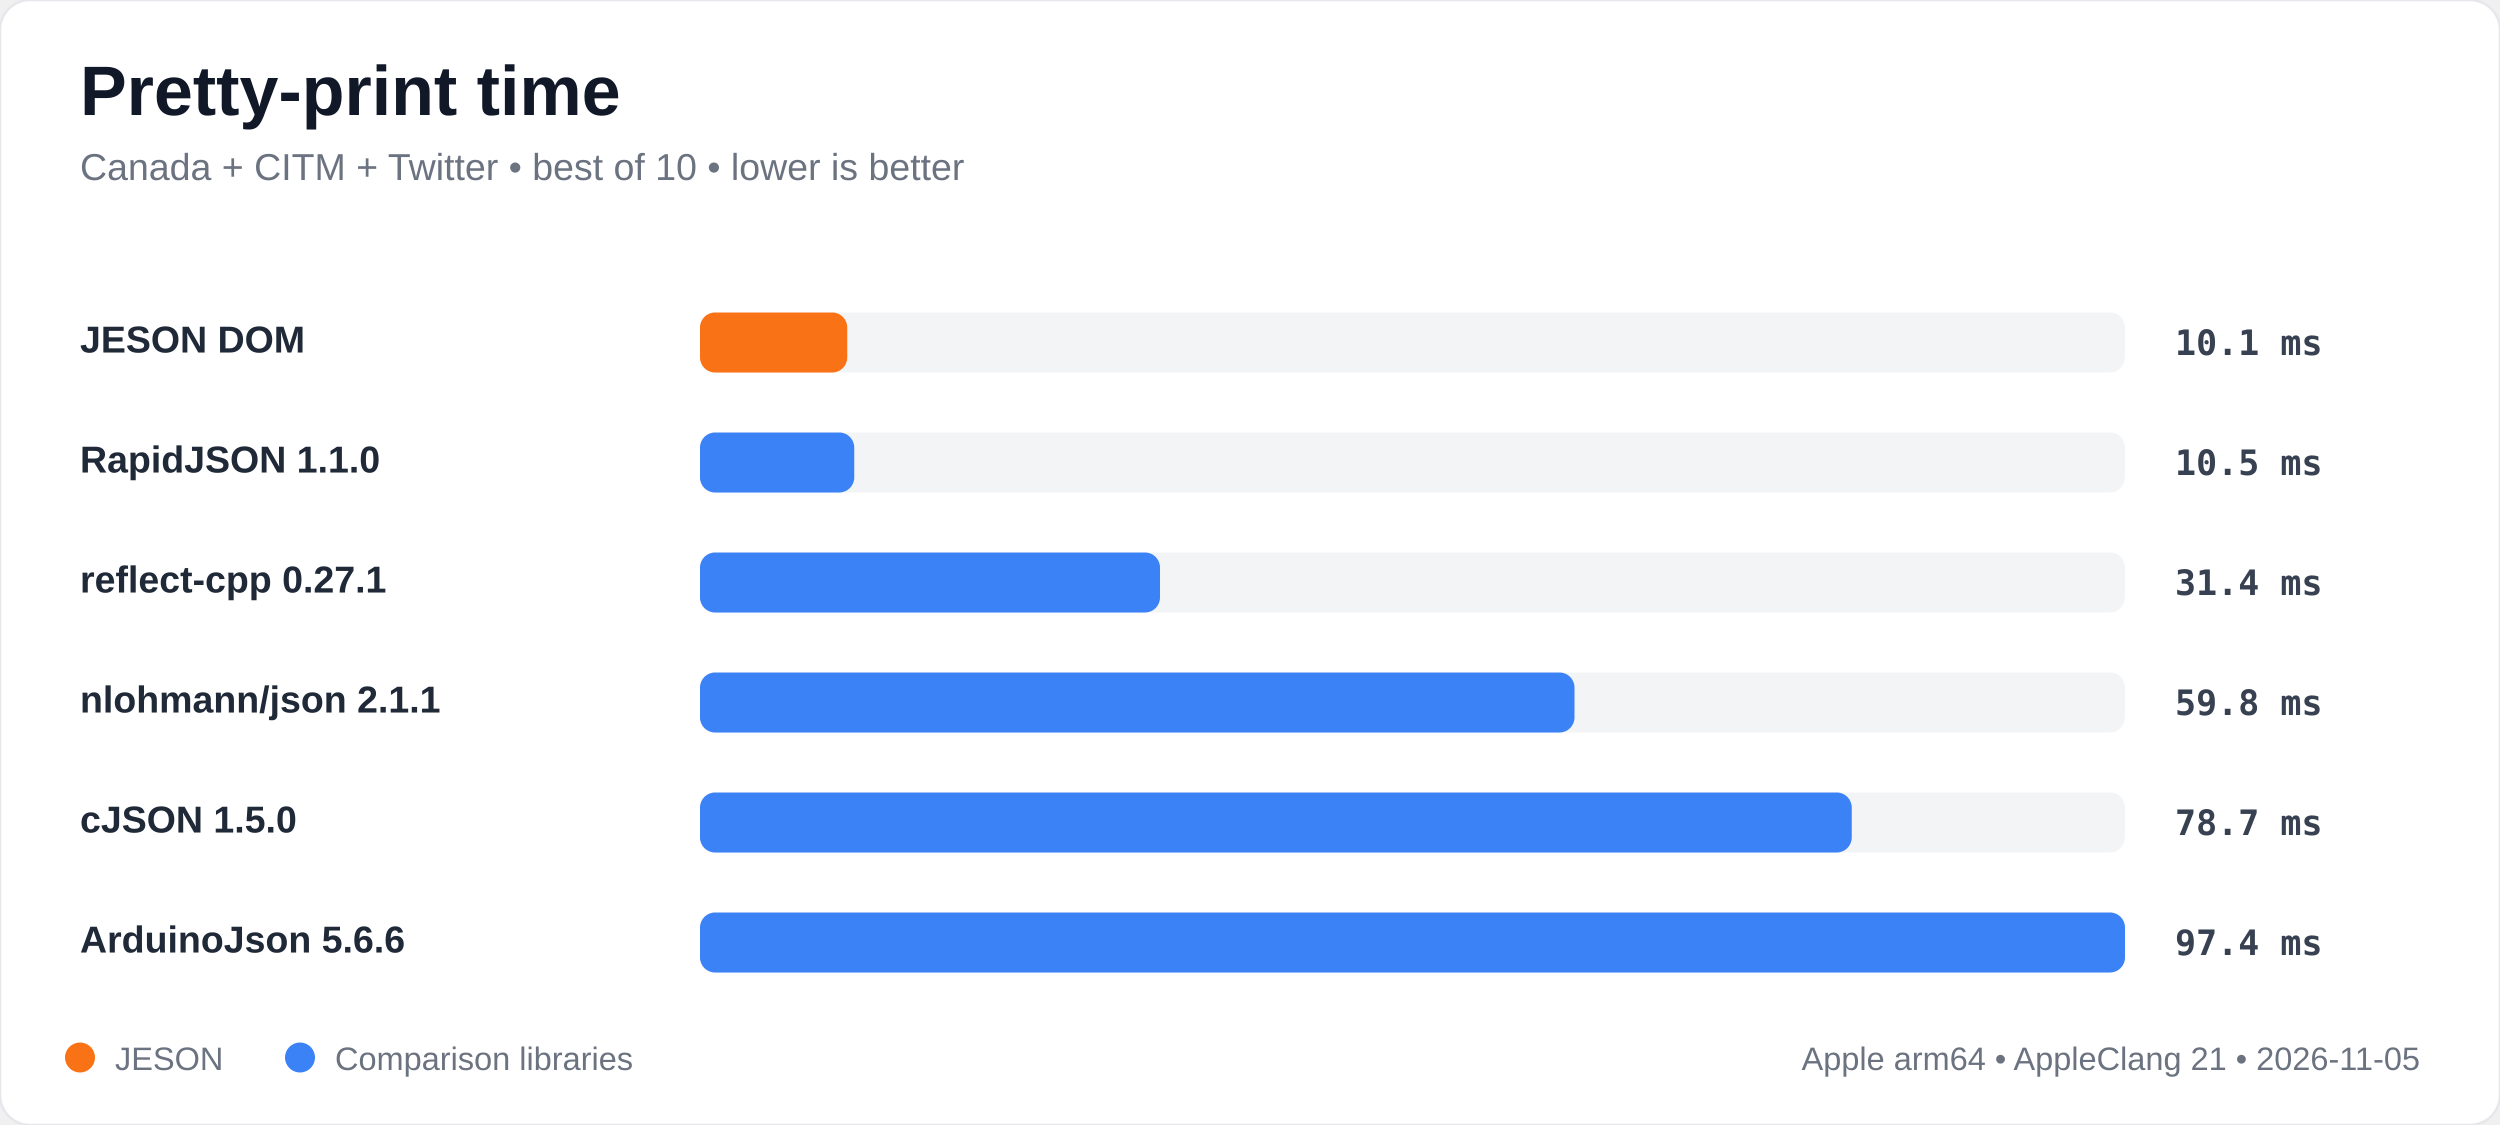
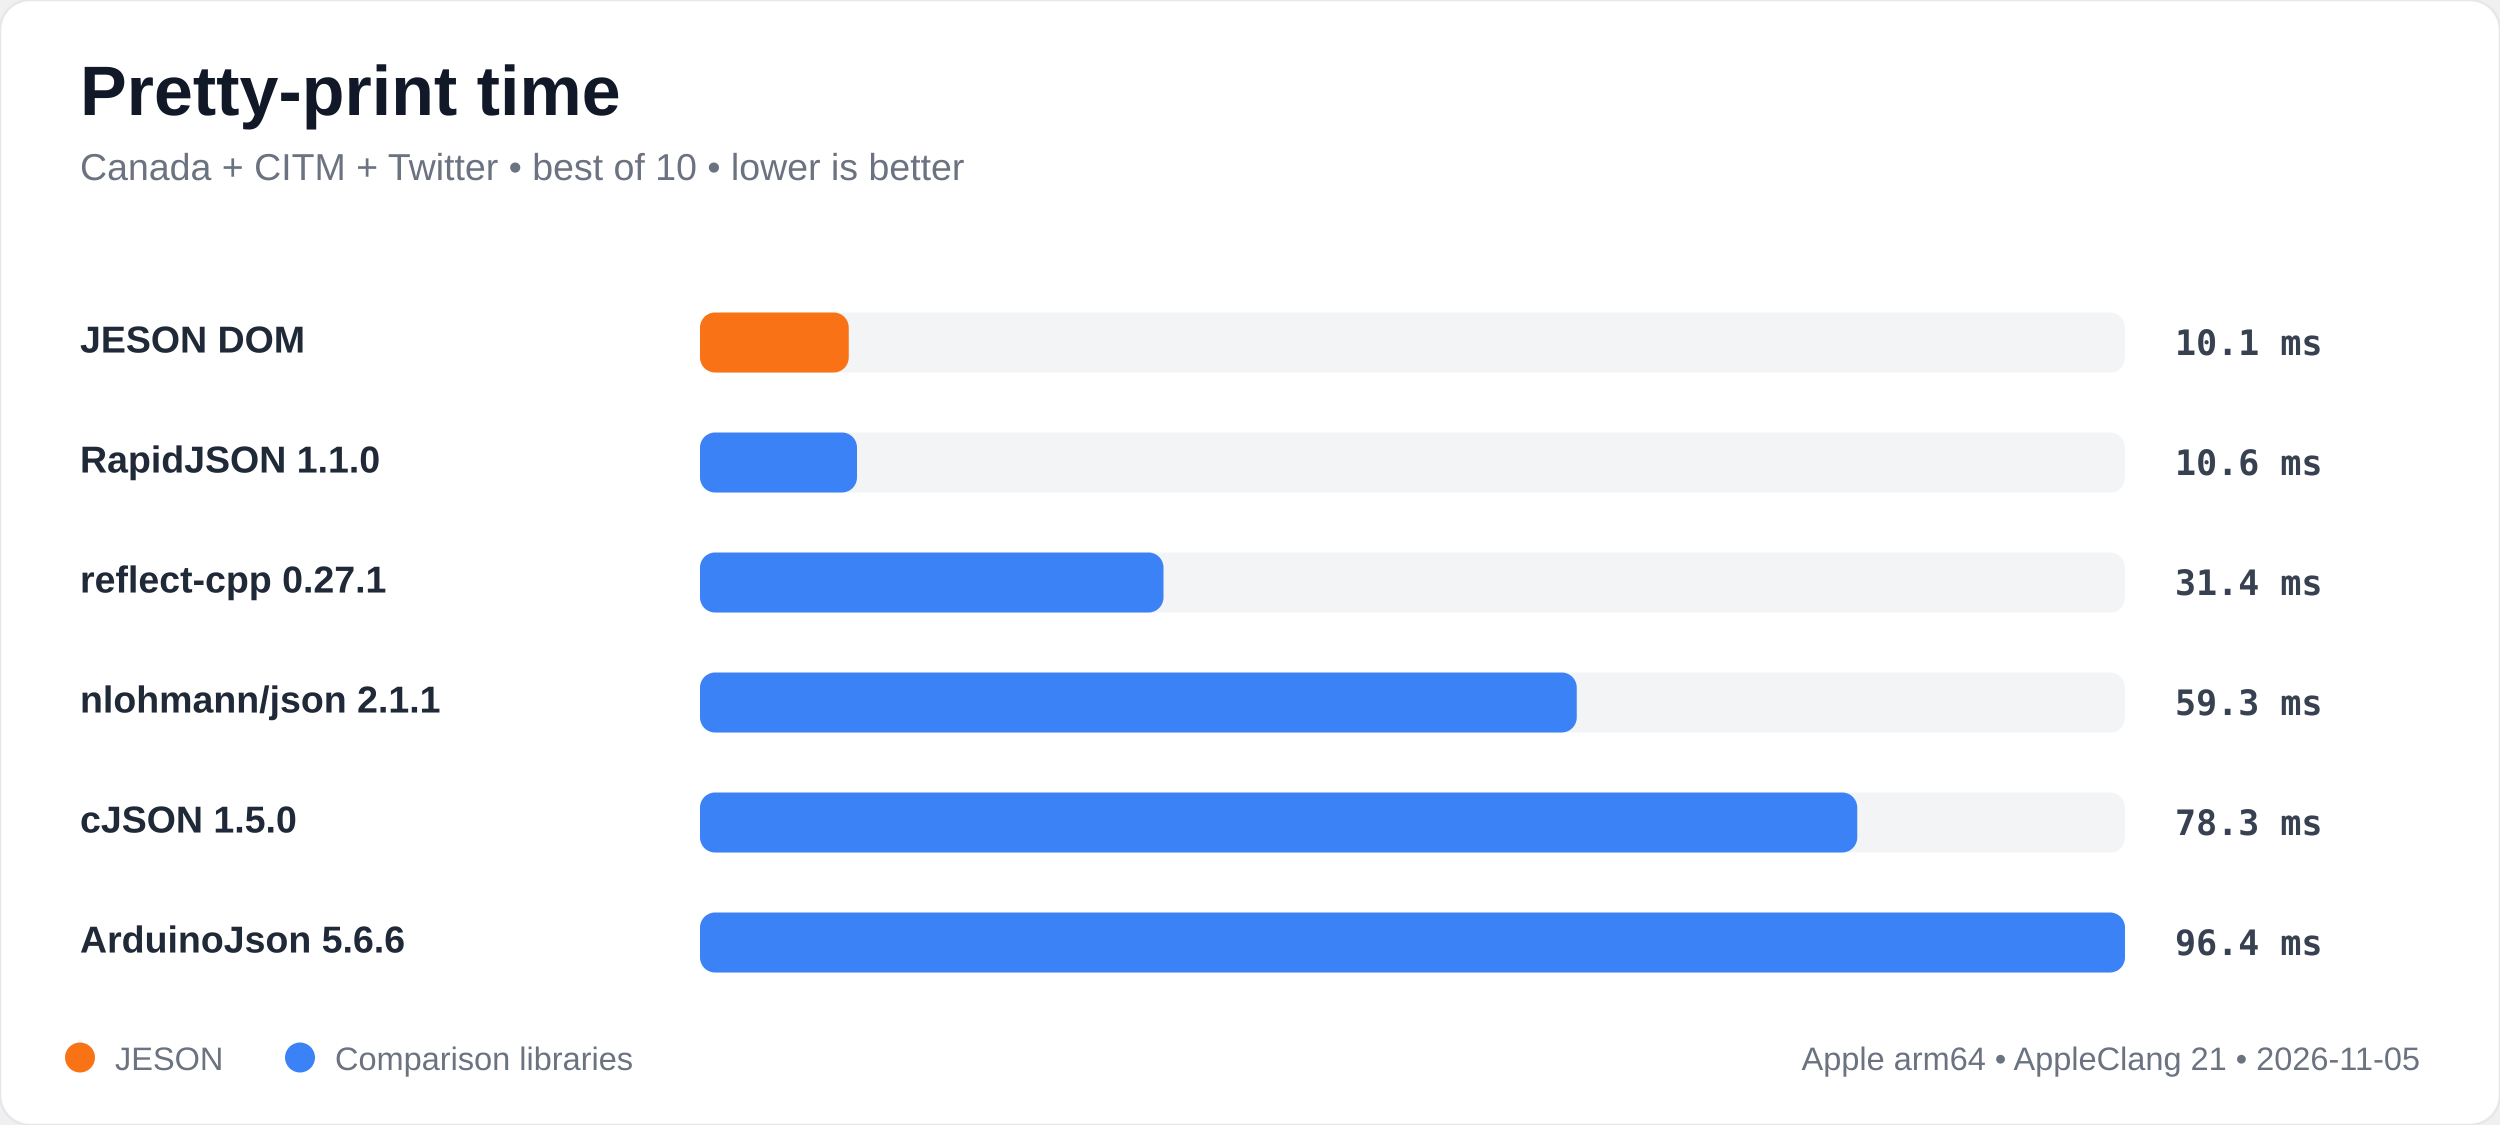
<svg xmlns="http://www.w3.org/2000/svg" viewBox="0 0 1000 450" role="img">
  <rect width="1000" height="450" rx="12" fill="#ffffff" stroke="#e5e7eb" />
  <text x="32" y="46" font-family="Arial, sans-serif" font-size="28" font-weight="700" fill="#111827">Pretty-print time</text>
  <text x="32" y="72" font-family="Arial, sans-serif" font-size="15" fill="#6b7280">Canada + CITM + Twitter • best of 10 • lower is better</text>
  <text x="32" y="141" font-family="Arial, sans-serif" font-size="15" font-weight="600" fill="#1f2937">JESON DOM</text>
  <rect x="280" y="125" width="570" height="24" rx="6" fill="#f3f4f6" />
-   <rect x="280" y="125" width="58.9" height="24" rx="6" fill="#f97316" />
+   <rect x="280" y="125" width="59.5" height="24" rx="6" fill="#f97316" />
  <text x="870" y="142" font-family="monospace" font-size="14" font-weight="600" fill="#374151">10.1 ms</text>
  <text x="32" y="189" font-family="Arial, sans-serif" font-size="15" font-weight="600" fill="#1f2937">RapidJSON 1.1.0</text>
  <rect x="280" y="173" width="570" height="24" rx="6" fill="#f3f4f6" />
-   <rect x="280" y="173" width="61.7" height="24" rx="6" fill="#3b82f6" />
-   <text x="870" y="190" font-family="monospace" font-size="14" font-weight="600" fill="#374151">10.5 ms</text>
+   <rect x="280" y="173" width="62.8" height="24" rx="6" fill="#3b82f6" />
+   <text x="870" y="190" font-family="monospace" font-size="14" font-weight="600" fill="#374151">10.6 ms</text>
  <text x="32" y="237" font-family="Arial, sans-serif" font-size="15" font-weight="600" fill="#1f2937">reflect-cpp 0.27.1</text>
  <rect x="280" y="221" width="570" height="24" rx="6" fill="#f3f4f6" />
-   <rect x="280" y="221" width="184.0" height="24" rx="6" fill="#3b82f6" />
+   <rect x="280" y="221" width="185.4" height="24" rx="6" fill="#3b82f6" />
  <text x="870" y="238" font-family="monospace" font-size="14" font-weight="600" fill="#374151">31.4 ms</text>
  <text x="32" y="285" font-family="Arial, sans-serif" font-size="15" font-weight="600" fill="#1f2937">nlohmann/json 2.1.1</text>
  <rect x="280" y="269" width="570" height="24" rx="6" fill="#f3f4f6" />
-   <rect x="280" y="269" width="349.8" height="24" rx="6" fill="#3b82f6" />
-   <text x="870" y="286" font-family="monospace" font-size="14" font-weight="600" fill="#374151">59.8 ms</text>
+   <rect x="280" y="269" width="350.7" height="24" rx="6" fill="#3b82f6" />
+   <text x="870" y="286" font-family="monospace" font-size="14" font-weight="600" fill="#374151">59.3 ms</text>
  <text x="32" y="333" font-family="Arial, sans-serif" font-size="15" font-weight="600" fill="#1f2937">cJSON 1.5.0</text>
  <rect x="280" y="317" width="570" height="24" rx="6" fill="#f3f4f6" />
-   <rect x="280" y="317" width="460.7" height="24" rx="6" fill="#3b82f6" />
-   <text x="870" y="334" font-family="monospace" font-size="14" font-weight="600" fill="#374151">78.7 ms</text>
+   <rect x="280" y="317" width="462.9" height="24" rx="6" fill="#3b82f6" />
+   <text x="870" y="334" font-family="monospace" font-size="14" font-weight="600" fill="#374151">78.3 ms</text>
  <text x="32" y="381" font-family="Arial, sans-serif" font-size="15" font-weight="600" fill="#1f2937">ArduinoJson 5.6.6</text>
  <rect x="280" y="365" width="570" height="24" rx="6" fill="#f3f4f6" />
  <rect x="280" y="365" width="570.0" height="24" rx="6" fill="#3b82f6" />
-   <text x="870" y="382" font-family="monospace" font-size="14" font-weight="600" fill="#374151">97.4 ms</text>
+   <text x="870" y="382" font-family="monospace" font-size="14" font-weight="600" fill="#374151">96.4 ms</text>
  <circle cx="32" cy="423" r="6" fill="#f97316" />
  <text x="46" y="428" font-family="Arial, sans-serif" font-size="13" fill="#6b7280">JESON</text>
  <circle cx="120" cy="423" r="6" fill="#3b82f6" />
  <text x="134" y="428" font-family="Arial, sans-serif" font-size="13" fill="#6b7280">Comparison libraries</text>
  <text x="968" y="428" text-anchor="end" font-family="Arial, sans-serif" font-size="13" fill="#6b7280">Apple arm64 • AppleClang 21 • 2026-11-05</text>
</svg>
